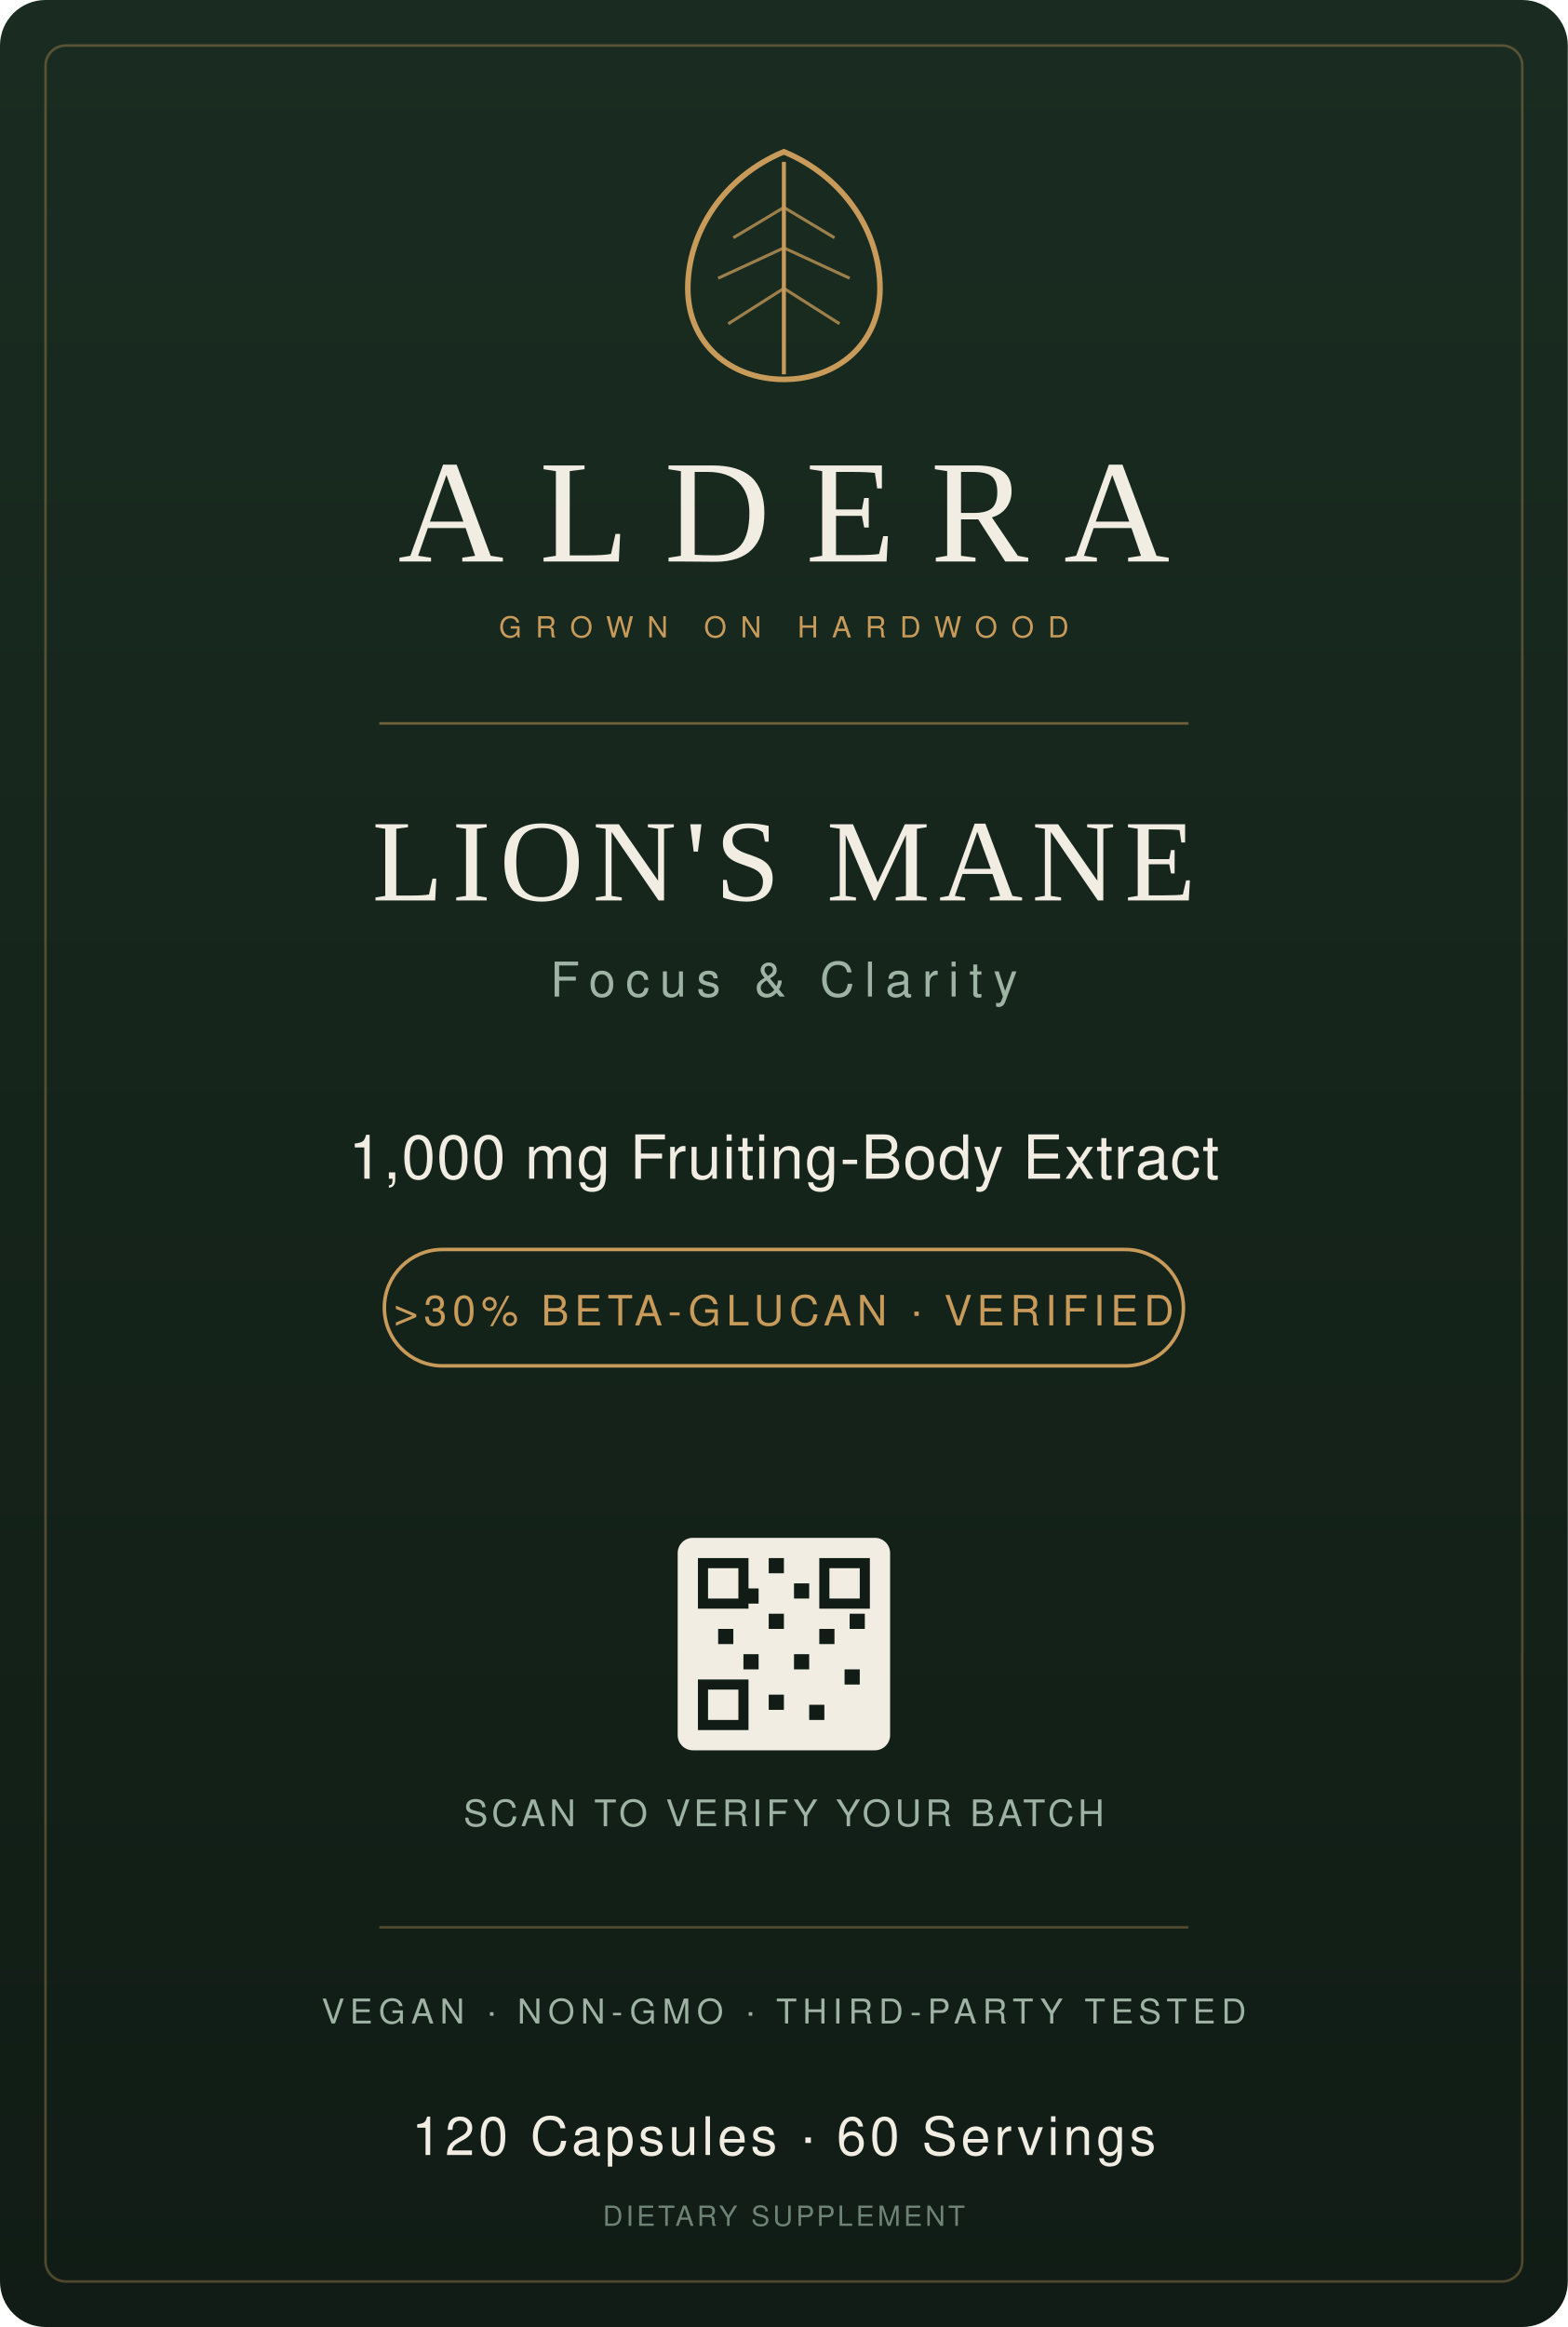
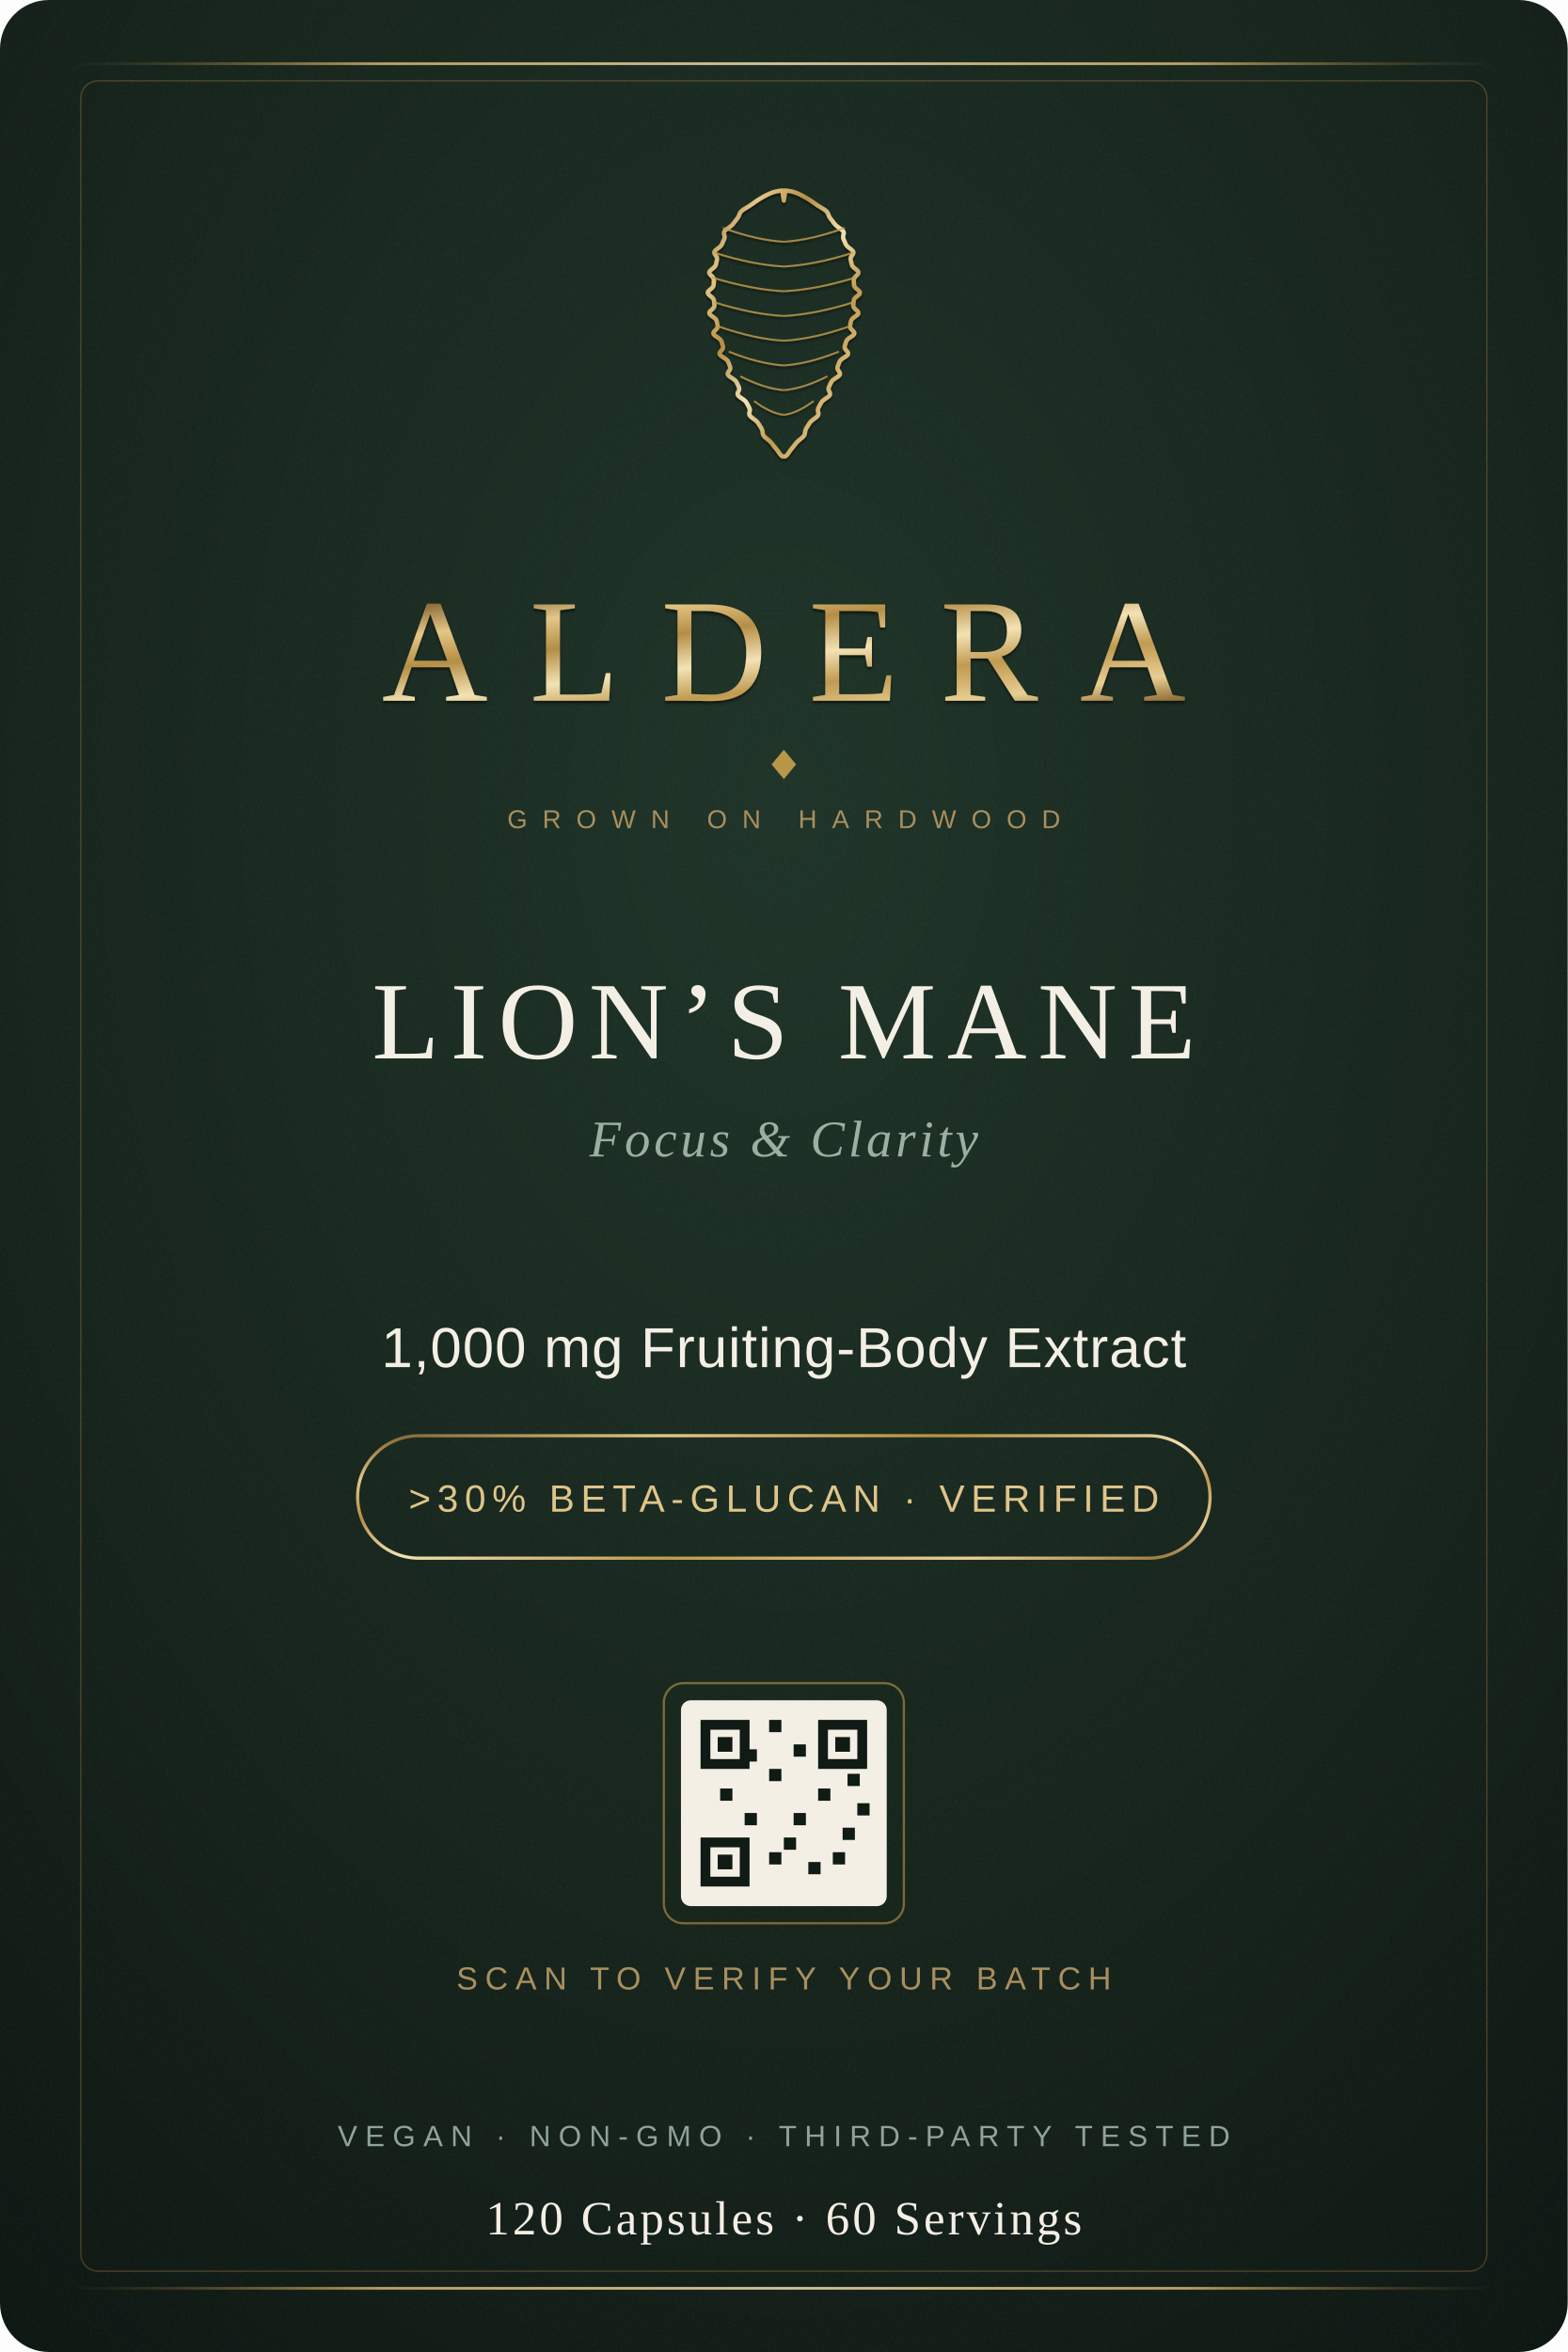
- <svg xmlns="http://www.w3.org/2000/svg" viewBox="0 0 620 920" width="620" height="920" font-family="Helvetica Neue, Helvetica, Arial, sans-serif">
+ <svg xmlns="http://www.w3.org/2000/svg" viewBox="0 0 640 960" width="640" height="960">
  <defs>
-     <linearGradient id="bg" x1="0" y1="0" x2="0" y2="1">
-       <stop offset="0%" stop-color="#1A2C21" />
-       <stop offset="100%" stop-color="#101C15" />
+     <linearGradient id="foil" x1="0" y1="0" x2="1" y2="1">
+       <stop offset="0%" stop-color="#7A5A28" />
+       <stop offset="18%" stop-color="#E4C687" />
+       <stop offset="34%" stop-color="#B58E45" />
+       <stop offset="52%" stop-color="#F3E2B4" />
+       <stop offset="68%" stop-color="#C09A50" />
+       <stop offset="86%" stop-color="#E8CE93" />
+       <stop offset="100%" stop-color="#8A6730" />
    </linearGradient>
+     <linearGradient id="foilRule" x1="0" y1="0" x2="1" y2="0">
+       <stop offset="0%" stop-color="#8A6730" stop-opacity="0" />
+       <stop offset="22%" stop-color="#D9B96F" />
+       <stop offset="50%" stop-color="#F3E2B4" />
+       <stop offset="78%" stop-color="#D9B96F" />
+       <stop offset="100%" stop-color="#8A6730" stop-opacity="0" />
+     </linearGradient>
+     <radialGradient id="bg" cx="50%" cy="34%" r="82%">
+       <stop offset="0%" stop-color="#1D3226" />
+       <stop offset="62%" stop-color="#132119" />
+       <stop offset="100%" stop-color="#0B140F" />
+     </radialGradient>
+     <filter id="grain" x="0" y="0" width="100%" height="100%">
+       <feTurbulence type="fractalNoise" baseFrequency="0.85" numOctaves="3" seed="7" result="n" />
+       <feColorMatrix in="n" type="saturate" values="0" />
+       <feComponentTransfer>
+         <feFuncA type="linear" slope="0.055" />
+       </feComponentTransfer>
+     </filter>
+     <filter id="emboss" x="-30%" y="-30%" width="160%" height="160%">
+       <feDropShadow dx="0" dy="1" stdDeviation="0.7" flood-color="#000" flood-opacity="0.55" />
+     </filter>
  </defs>
-   <rect width="620" height="920" rx="18" fill="url(#bg)" />
-   <rect x="18" y="18" width="584" height="884" rx="8" fill="none" stroke="#C89B5A" stroke-width="1" opacity="0.35" />
-   <g transform="translate(310,104)">
-     <path d="M0,-44 C24,-34 38,-12 38,10 C38,32 21,46 0,46 C-21,46 -38,32 -38,10 C-38,-12 -24,-34 0,-44 Z" fill="none" stroke="#C89B5A" stroke-width="2.2" />
-     <line x1="0" y1="-40" x2="0" y2="44" stroke="#C89B5A" stroke-width="1.6" />
-     <path d="M0,-22 L20,-10 M0,-6 L26,6 M0,10 L22,24 M0,-22 L-20,-10 M0,-6 L-26,6 M0,10 L-22,24" stroke="#C89B5A" stroke-width="1.2" opacity="0.75" />
-   </g>
-   <text x="310" y="222" text-anchor="middle" font-size="58" letter-spacing="14" fill="#F2EDE3" font-family="Georgia, Times New Roman, serif">ALDERA</text>
-   <text x="310" y="252" text-anchor="middle" font-size="11.5" letter-spacing="5.5" fill="#C89B5A">
-     GROWN ON HARDWOOD
-   </text>
-   <line x1="150" y1="286" x2="470" y2="286" stroke="#C89B5A" stroke-width="1" opacity="0.5" />
-   <text x="310" y="356" text-anchor="middle" font-size="46" letter-spacing="3.5" fill="#F2EDE3" font-family="Georgia, Times New Roman, serif">LION'S MANE</text>
-   <text x="310" y="394" text-anchor="middle" font-size="19" letter-spacing="4" fill="#9FB3A4">
-     Focus &amp; Clarity
-   </text>
-   <text x="310" y="466" text-anchor="middle" font-size="24" fill="#F2EDE3" letter-spacing="0.5">
-     1,000 mg Fruiting-Body Extract
-   </text>
-   <rect x="152" y="494" width="316" height="46" rx="23" fill="none" stroke="#C89B5A" stroke-width="1.4" />
-   <text x="310" y="524" text-anchor="middle" font-size="16.5" letter-spacing="2.2" fill="#C89B5A">
-     &gt;30% BETA-GLUCAN · VERIFIED
-   </text>
-   <g transform="translate(310,608)">
-     <rect x="-42" y="0" width="84" height="84" rx="6" fill="#F2EDE3" />
-     <g fill="#101C15">
-       <rect x="-34" y="8" width="20" height="20" />
-       <rect x="14" y="8" width="20" height="20" />
-       <rect x="-34" y="56" width="20" height="20" />
-       <rect x="-30" y="12" width="12" height="12" fill="#F2EDE3" />
-       <rect x="18" y="12" width="12" height="12" fill="#F2EDE3" />
-       <rect x="-30" y="60" width="12" height="12" fill="#F2EDE3" />
-       <rect x="-6" y="8" width="6" height="6" />
-       <rect x="4" y="18" width="6" height="6" />
-       <rect x="-6" y="30" width="6" height="6" />
-       <rect x="14" y="36" width="6" height="6" />
-       <rect x="-26" y="36" width="6" height="6" />
-       <rect x="-16" y="46" width="6" height="6" />
-       <rect x="4" y="46" width="6" height="6" />
-       <rect x="24" y="52" width="6" height="6" />
-       <rect x="-6" y="62" width="6" height="6" />
-       <rect x="10" y="66" width="6" height="6" />
-       <rect x="26" y="30" width="6" height="6" />
-       <rect x="-16" y="20" width="6" height="6" />
+   <rect width="640" height="960" rx="20" fill="url(#bg)" />
+   <rect width="640" height="960" rx="20" filter="url(#grain)" opacity="0.9" />
+   <rect x="26" y="26" width="588" height="908" rx="10" fill="none" stroke="url(#foilRule)" stroke-width="1.1" opacity="0.85" />
+   <rect x="33" y="33" width="574" height="894" rx="7" fill="none" stroke="#C9A24D" stroke-width="0.5" opacity="0.32" />
+   <g transform="translate(320,132) scale(0.92)" filter="url(#emboss)">
+     <path d="M 0.66,-59.00 L 3.57,-58.55 L 5.04,-58.09 L 6.19,-57.64 L 7.18,-57.18 L 8.07,-56.73 L 8.91,-56.28 L 9.72,-55.82 L 10.49,-55.37 L 11.23,-54.92 L 11.93,-54.46 L 12.60,-54.01 L 13.24,-53.55 L 13.88,-53.10 L 14.53,-52.65 L 15.22,-52.19 L 15.96,-51.74 L 16.72,-51.28 L 17.47,-50.83 L 18.15,-50.38 L 18.72,-49.92 L 19.15,-49.47 L 19.45,-49.02 L 19.67,-48.56 L 19.84,-48.11 L 20.02,-47.65 L 20.25,-47.20 L 20.54,-46.75 L 20.88,-46.29 L 21.25,-45.84 L 21.60,-45.38 L 21.95,-44.93 L 22.28,-44.48 L 22.64,-44.02 L 23.07,-43.57 L 23.59,-43.12 L 24.19,-42.66 L 24.83,-42.21 L 25.47,-41.75 L 26.00,-41.30 L 26.38,-40.85 L 26.58,-40.39 L 26.61,-39.94 L 26.52,-39.48 L 26.39,-39.03 L 26.30,-38.58 L 26.30,-38.12 L 26.39,-37.67 L 26.56,-37.22 L 26.77,-36.76 L 26.98,-36.31 L 27.17,-35.85 L 27.36,-35.40 L 27.59,-34.95 L 27.91,-34.49 L 28.35,-34.04 L 28.90,-33.58 L 29.50,-33.13 L 30.09,-32.68 L 30.55,-32.22 L 30.83,-31.77 L 30.88,-31.32 L 30.73,-30.86 L 30.44,-30.41 L 30.12,-29.95 L 29.84,-29.50 L 29.68,-29.05 L 29.64,-28.59 L 29.70,-28.14 L 29.80,-27.68 L 29.91,-27.23 L 30.00,-26.78 L 30.10,-26.32 L 30.24,-25.87 L 30.49,-25.42 L 30.87,-24.96 L 31.38,-24.51 L 31.96,-24.05 L 32.51,-23.60 L 32.92,-23.15 L 33.12,-22.69 L 33.06,-22.24 L 32.78,-21.78 L 32.35,-21.33 L 31.88,-20.88 L 31.48,-20.42 L 31.20,-19.97 L 31.06,-19.52 L 31.03,-19.06 L 31.06,-18.61 L 31.09,-18.15 L 31.10,-17.70 L 31.12,-17.25 L 31.20,-16.79 L 31.38,-16.34 L 31.72,-15.88 L 32.20,-15.43 L 32.75,-14.98 L 33.26,-14.52 L 33.64,-14.07 L 33.77,-13.62 L 33.63,-13.16 L 33.25,-12.71 L 32.71,-12.25 L 32.14,-11.80 L 31.64,-11.35 L 31.27,-10.89 L 31.06,-10.44 L 30.96,-9.98 L 30.93,-9.53 L 30.90,-9.08 L 30.85,-8.62 L 30.81,-8.17 L 30.82,-7.72 L 30.96,-7.26 L 31.25,-6.81 L 31.69,-6.35 L 32.20,-5.90 L 32.68,-5.45 L 33.01,-4.99 L 33.08,-4.54 L 32.88,-4.08 L 32.43,-3.63 L 31.82,-3.18 L 31.17,-2.72 L 30.60,-2.27 L 30.17,-1.82 L 29.90,-1.36 L 29.75,-0.91 L 29.66,-0.45 L 29.58,0.00 L 29.48,0.45 L 29.39,0.91 L 29.36,1.36 L 29.45,1.82 L 29.69,2.27 L 30.09,2.72 L 30.55,3.18 L 30.98,3.63 L 31.26,4.08 L 31.28,4.54 L 31.02,4.99 L 30.52,5.45 L 29.86,5.90 L 29.17,6.35 L 28.56,6.81 L 28.09,7.26 L 27.78,7.72 L 27.58,8.17 L 27.45,8.62 L 27.33,9.08 L 27.18,9.53 L 27.05,9.98 L 26.97,10.44 L 27.01,10.89 L 27.21,11.35 L 27.54,11.80 L 27.95,12.25 L 28.32,12.71 L 28.53,13.16 L 28.51,13.62 L 28.21,14.07 L 27.68,14.52 L 27.00,14.98 L 26.29,15.43 L 25.66,15.88 L 25.16,16.34 L 24.82,16.79 L 24.59,17.25 L 24.42,17.70 L 24.25,18.15 L 24.07,18.61 L 23.90,19.06 L 23.78,19.52 L 23.77,19.97 L 23.91,20.42 L 24.17,20.88 L 24.50,21.33 L 24.79,21.78 L 24.94,22.24 L 24.87,22.69 L 24.54,23.15 L 23.99,23.60 L 23.31,24.05 L 22.61,24.51 L 21.98,24.96 L 21.47,25.42 L 21.11,25.87 L 20.85,26.32 L 20.65,26.78 L 20.44,27.23 L 20.23,27.68 L 20.02,28.14 L 19.86,28.59 L 19.80,29.05 L 19.86,29.50 L 20.04,29.95 L 20.28,30.41 L 20.47,30.86 L 20.54,31.32 L 20.41,31.77 L 20.06,32.22 L 19.51,32.68 L 18.86,33.13 L 18.18,33.58 L 17.57,34.04 L 17.07,34.49 L 16.70,34.95 L 16.41,35.40 L 16.17,35.85 L 15.93,36.31 L 15.68,36.76 L 15.44,37.22 L 15.23,37.67 L 15.11,38.12 L 15.09,38.58 L 15.16,39.03 L 15.27,39.48 L 15.35,39.94 L 15.32,40.39 L 15.13,40.85 L 14.75,41.30 L 14.23,41.75 L 13.61,42.21 L 12.99,42.66 L 12.41,43.12 L 11.93,43.57 L 11.55,44.02 L 11.23,44.48 L 10.95,44.93 L 10.67,45.38 L 10.38,45.84 L 10.09,46.29 L 9.84,46.75 L 9.64,47.20 L 9.51,47.65 L 9.43,48.11 L 9.38,48.56 L 9.30,49.02 L 9.14,49.47 L 8.85,49.92 L 8.45,50.38 L 7.94,50.83 L 7.38,51.28 L 6.82,51.74 L 6.30,52.19 L 5.84,52.65 L 5.43,53.10 L 5.07,53.55 L 4.72,54.01 L 4.37,54.46 L 4.00,54.92 L 3.63,55.37 L 3.27,55.82 L 2.92,56.28 L 2.58,56.73 L 2.27,57.18 L 1.97,57.64 L 1.63,58.09 L 1.23,58.55 L 0.66,59.00 L -0.66,59.00 L -1.23,58.55 L -1.63,58.09 L -1.97,57.64 L -2.27,57.18 L -2.58,56.73 L -2.92,56.28 L -3.27,55.82 L -3.63,55.37 L -4.00,54.92 L -4.37,54.46 L -4.72,54.01 L -5.07,53.55 L -5.43,53.10 L -5.84,52.65 L -6.30,52.19 L -6.82,51.74 L -7.38,51.28 L -7.94,50.83 L -8.45,50.38 L -8.85,49.92 L -9.14,49.47 L -9.30,49.02 L -9.38,48.56 L -9.43,48.11 L -9.51,47.65 L -9.64,47.20 L -9.84,46.75 L -10.09,46.29 L -10.38,45.84 L -10.67,45.38 L -10.95,44.93 L -11.23,44.48 L -11.55,44.02 L -11.93,43.57 L -12.41,43.12 L -12.99,42.66 L -13.61,42.21 L -14.23,41.75 L -14.75,41.30 L -15.13,40.85 L -15.32,40.39 L -15.35,39.94 L -15.27,39.48 L -15.16,39.03 L -15.09,38.58 L -15.11,38.12 L -15.23,37.67 L -15.44,37.22 L -15.68,36.76 L -15.93,36.31 L -16.17,35.85 L -16.41,35.40 L -16.70,34.95 L -17.07,34.49 L -17.57,34.04 L -18.18,33.58 L -18.86,33.13 L -19.51,32.68 L -20.06,32.22 L -20.41,31.77 L -20.54,31.32 L -20.47,30.86 L -20.28,30.41 L -20.04,29.95 L -19.86,29.50 L -19.80,29.05 L -19.86,28.59 L -20.02,28.14 L -20.23,27.68 L -20.44,27.23 L -20.65,26.78 L -20.85,26.32 L -21.11,25.87 L -21.47,25.42 L -21.98,24.96 L -22.61,24.51 L -23.31,24.05 L -23.99,23.60 L -24.54,23.15 L -24.87,22.69 L -24.94,22.24 L -24.79,21.78 L -24.50,21.33 L -24.17,20.88 L -23.91,20.42 L -23.77,19.97 L -23.78,19.52 L -23.90,19.06 L -24.07,18.61 L -24.25,18.15 L -24.42,17.70 L -24.59,17.25 L -24.82,16.79 L -25.16,16.34 L -25.66,15.88 L -26.29,15.43 L -27.00,14.98 L -27.68,14.52 L -28.21,14.07 L -28.51,13.62 L -28.53,13.16 L -28.32,12.71 L -27.95,12.25 L -27.54,11.80 L -27.21,11.35 L -27.01,10.89 L -26.97,10.44 L -27.05,9.98 L -27.18,9.53 L -27.33,9.08 L -27.45,8.62 L -27.58,8.17 L -27.78,7.72 L -28.09,7.26 L -28.56,6.81 L -29.17,6.35 L -29.86,5.90 L -30.52,5.45 L -31.02,4.99 L -31.28,4.54 L -31.26,4.08 L -30.98,3.63 L -30.55,3.18 L -30.09,2.72 L -29.69,2.27 L -29.45,1.82 L -29.36,1.36 L -29.39,0.91 L -29.48,0.45 L -29.58,0.00 L -29.66,-0.45 L -29.75,-0.91 L -29.90,-1.36 L -30.17,-1.82 L -30.60,-2.27 L -31.17,-2.72 L -31.82,-3.18 L -32.43,-3.63 L -32.88,-4.08 L -33.08,-4.54 L -33.01,-4.99 L -32.68,-5.45 L -32.20,-5.90 L -31.69,-6.35 L -31.25,-6.81 L -30.96,-7.26 L -30.82,-7.72 L -30.81,-8.17 L -30.85,-8.62 L -30.90,-9.08 L -30.93,-9.53 L -30.96,-9.98 L -31.06,-10.44 L -31.27,-10.89 L -31.64,-11.35 L -32.14,-11.80 L -32.71,-12.25 L -33.25,-12.71 L -33.63,-13.16 L -33.77,-13.62 L -33.64,-14.07 L -33.26,-14.52 L -32.75,-14.98 L -32.20,-15.43 L -31.72,-15.88 L -31.38,-16.34 L -31.20,-16.79 L -31.12,-17.25 L -31.10,-17.70 L -31.09,-18.15 L -31.06,-18.61 L -31.03,-19.06 L -31.06,-19.52 L -31.20,-19.97 L -31.48,-20.42 L -31.88,-20.88 L -32.35,-21.33 L -32.78,-21.78 L -33.06,-22.24 L -33.12,-22.69 L -32.92,-23.15 L -32.51,-23.60 L -31.96,-24.05 L -31.38,-24.51 L -30.87,-24.96 L -30.49,-25.42 L -30.24,-25.87 L -30.10,-26.32 L -30.00,-26.78 L -29.91,-27.23 L -29.80,-27.68 L -29.70,-28.14 L -29.64,-28.59 L -29.68,-29.05 L -29.84,-29.50 L -30.12,-29.95 L -30.44,-30.41 L -30.73,-30.86 L -30.88,-31.32 L -30.83,-31.77 L -30.55,-32.22 L -30.09,-32.68 L -29.50,-33.13 L -28.90,-33.58 L -28.35,-34.04 L -27.91,-34.49 L -27.59,-34.95 L -27.36,-35.40 L -27.17,-35.85 L -26.98,-36.31 L -26.77,-36.76 L -26.56,-37.22 L -26.39,-37.67 L -26.30,-38.12 L -26.30,-38.58 L -26.39,-39.03 L -26.52,-39.48 L -26.61,-39.94 L -26.58,-40.39 L -26.38,-40.85 L -26.00,-41.30 L -25.47,-41.75 L -24.83,-42.21 L -24.19,-42.66 L -23.59,-43.12 L -23.07,-43.57 L -22.64,-44.02 L -22.28,-44.48 L -21.95,-44.93 L -21.60,-45.38 L -21.25,-45.84 L -20.88,-46.29 L -20.54,-46.75 L -20.25,-47.20 L -20.02,-47.65 L -19.84,-48.11 L -19.67,-48.56 L -19.45,-49.02 L -19.15,-49.47 L -18.72,-49.92 L -18.15,-50.38 L -17.47,-50.83 L -16.72,-51.28 L -15.96,-51.74 L -15.22,-52.19 L -14.53,-52.65 L -13.88,-53.10 L -13.24,-53.55 L -12.60,-54.01 L -11.93,-54.46 L -11.23,-54.92 L -10.49,-55.37 L -9.72,-55.82 L -8.91,-56.28 L -8.07,-56.73 L -7.18,-57.18 L -6.19,-57.64 L -5.04,-58.09 L -3.57,-58.55 L -0.66,-59.00 L 0.00,-54.50 Z" fill="none" stroke="url(#foil)" stroke-width="1.9" stroke-linejoin="round" />
+     <line x1="0" y1="-54" x2="0" y2="59" stroke="url(#foil)" stroke-width="1.5" />
+     <line x1="0" y1="59" x2="0" y2="70" stroke="url(#foil)" stroke-width="2.2" />
+     <g fill="none" stroke="#C9A24D" stroke-width="0.85" opacity="0.78">
+       <path d="M 0,-36.23 Q 12.06,-36.93 26.99,-42.36" />
+       <path d="M 0,-36.23 Q -12.06,-36.93 -26.99,-42.36" />
+       <path d="M 0,-25.25 Q 13.75,-25.96 30.78,-31.39" />
+       <path d="M 0,-25.25 Q -13.75,-25.96 -30.78,-31.39" />
+       <path d="M 0,-14.28 Q 14.28,-14.99 31.96,-20.41" />
+       <path d="M 0,-14.28 Q -14.28,-14.99 -31.96,-20.41" />
+       <path d="M 0,-3.30 Q 13.87,-4.01 31.05,-9.44" />
+       <path d="M 0,-3.30 Q -13.87,-4.01 -31.05,-9.44" />
+       <path d="M 0,7.67 Q 12.71,6.96 28.44,1.53" />
+       <path d="M 0,7.67 Q -12.71,6.96 -28.44,1.53" />
+       <path d="M 0,18.64 Q 10.92,17.94 24.44,12.51" />
+       <path d="M 0,18.64 Q -10.92,17.94 -24.44,12.51" />
+       <path d="M 0,29.62 Q 8.62,28.91 19.30,23.48" />
+       <path d="M 0,29.62 Q -8.62,28.91 -19.30,23.48" />
+       <path d="M 0,40.59 Q 5.90,39.88 13.20,34.46" />
+       <path d="M 0,40.59 Q -5.90,39.88 -13.20,34.46" />
    </g>
  </g>
-   <text x="310" y="722" text-anchor="middle" font-size="14.5" letter-spacing="1.6" fill="#9FB3A4">
-     SCAN TO VERIFY YOUR BATCH
-   </text>
-   <line x1="150" y1="762" x2="470" y2="762" stroke="#C89B5A" stroke-width="1" opacity="0.35" />
-   <text x="310" y="800" text-anchor="middle" font-size="13.5" letter-spacing="2.4" fill="#9FB3A4">
-     VEGAN · NON-GMO · THIRD-PARTY TESTED
-   </text>
-   <text x="310" y="852" text-anchor="middle" font-size="21" letter-spacing="1.5" fill="#F2EDE3">
-     120 Capsules · 60 Servings
-   </text>
-   <text x="310" y="880" text-anchor="middle" font-size="11" letter-spacing="1.2" fill="#6E8375">
-     DIETARY SUPPLEMENT
-   </text>
+   <text x="320" y="286" text-anchor="middle" font-size="60" letter-spacing="17" fill="url(#foil)" font-family="Georgia, Didot, Times New Roman, serif" filter="url(#emboss)">ALDERA</text>
+   <g opacity="0.9">
+     <line x1="196" y1="312" x2="300" y2="312" stroke="url(#foilRule)" stroke-width="0.9" />
+     <line x1="340" y1="312" x2="444" y2="312" stroke="url(#foilRule)" stroke-width="0.9" />
+     <path d="M320,306 L325,312 L320,318 L315,312 Z" fill="#C9A24D" />
+   </g>
+   <text x="320" y="338" text-anchor="middle" font-size="10.5" letter-spacing="6.2" fill="#A98F5E" font-family="Helvetica Neue, Arial, sans-serif">GROWN ON HARDWOOD</text>
+   <text x="320" y="432" text-anchor="middle" font-size="45" letter-spacing="4.5" fill="#F4EFE4" font-family="Georgia, Didot, Times New Roman, serif">LION’S MANE</text>
+   <text x="320" y="472" text-anchor="middle" font-size="21" fill="#9CB0A2" font-style="italic" font-family="Georgia, Times New Roman, serif" letter-spacing="1.5">Focus &amp; Clarity</text>
+   <line x1="240" y1="512" x2="400" y2="512" stroke="url(#foilRule)" stroke-width="0.8" opacity="0.7" />
+   <text x="320" y="558" text-anchor="middle" font-size="23" fill="#F4EFE4" font-family="Helvetica Neue, Arial, sans-serif" letter-spacing="0.4">1,000 mg Fruiting-Body Extract</text>
+   <rect x="146" y="586" width="348" height="50" rx="25" fill="none" stroke="url(#foil)" stroke-width="1.3" />
+   <text x="320" y="617" text-anchor="middle" font-size="15.5" letter-spacing="2.6" fill="#DFC48A" font-family="Helvetica Neue, Arial, sans-serif">&gt;30% BETA-GLUCAN · VERIFIED</text>
+   <g transform="translate(320,690)">
+     <rect x="-49" y="-3" width="98" height="98" rx="8" fill="none" stroke="#C9A24D" stroke-width="0.9" opacity="0.55" />
+     <rect x="-42" y="4" width="84" height="84" rx="4" fill="#F4EFE4" />
+     <g fill="#0F1B14">
+       <rect x="-34" y="12" width="20" height="20" />
+       <rect x="14" y="12" width="20" height="20" />
+       <rect x="-34" y="60" width="20" height="20" />
+       <rect x="-30" y="16" width="12" height="12" fill="#F4EFE4" />
+       <rect x="18" y="16" width="12" height="12" fill="#F4EFE4" />
+       <rect x="-30" y="64" width="12" height="12" fill="#F4EFE4" />
+       <rect x="-27" y="19" width="6" height="6" />
+       <rect x="21" y="19" width="6" height="6" />
+       <rect x="-27" y="67" width="6" height="6" />
+       <rect x="-6" y="12" width="5" height="5" />
+       <rect x="4" y="22" width="5" height="5" />
+       <rect x="-6" y="32" width="5" height="5" />
+       <rect x="14" y="40" width="5" height="5" />
+       <rect x="-26" y="40" width="5" height="5" />
+       <rect x="-16" y="50" width="5" height="5" />
+       <rect x="4" y="50" width="5" height="5" />
+       <rect x="24" y="56" width="5" height="5" />
+       <rect x="-6" y="66" width="5" height="5" />
+       <rect x="10" y="70" width="5" height="5" />
+       <rect x="26" y="34" width="5" height="5" />
+       <rect x="-16" y="24" width="5" height="5" />
+       <rect x="0" y="60" width="5" height="5" />
+       <rect x="20" y="66" width="5" height="5" />
+       <rect x="30" y="46" width="5" height="5" />
+     </g>
+   </g>
+   <text x="320" y="812" text-anchor="middle" font-size="13" letter-spacing="3" fill="#A98F5E" font-family="Helvetica Neue, Arial, sans-serif">SCAN TO VERIFY YOUR BATCH</text>
+   <line x1="196" y1="846" x2="444" y2="846" stroke="url(#foilRule)" stroke-width="0.8" opacity="0.6" />
+   <text x="320" y="876" text-anchor="middle" font-size="12" letter-spacing="3.2" fill="#8FA396" font-family="Helvetica Neue, Arial, sans-serif">VEGAN · NON-GMO · THIRD-PARTY TESTED</text>
+   <text x="320" y="912" text-anchor="middle" font-size="19.5" fill="#F4EFE4" letter-spacing="1.2" font-family="Georgia, Times New Roman, serif">120 Capsules · 60 Servings</text>
</svg>
